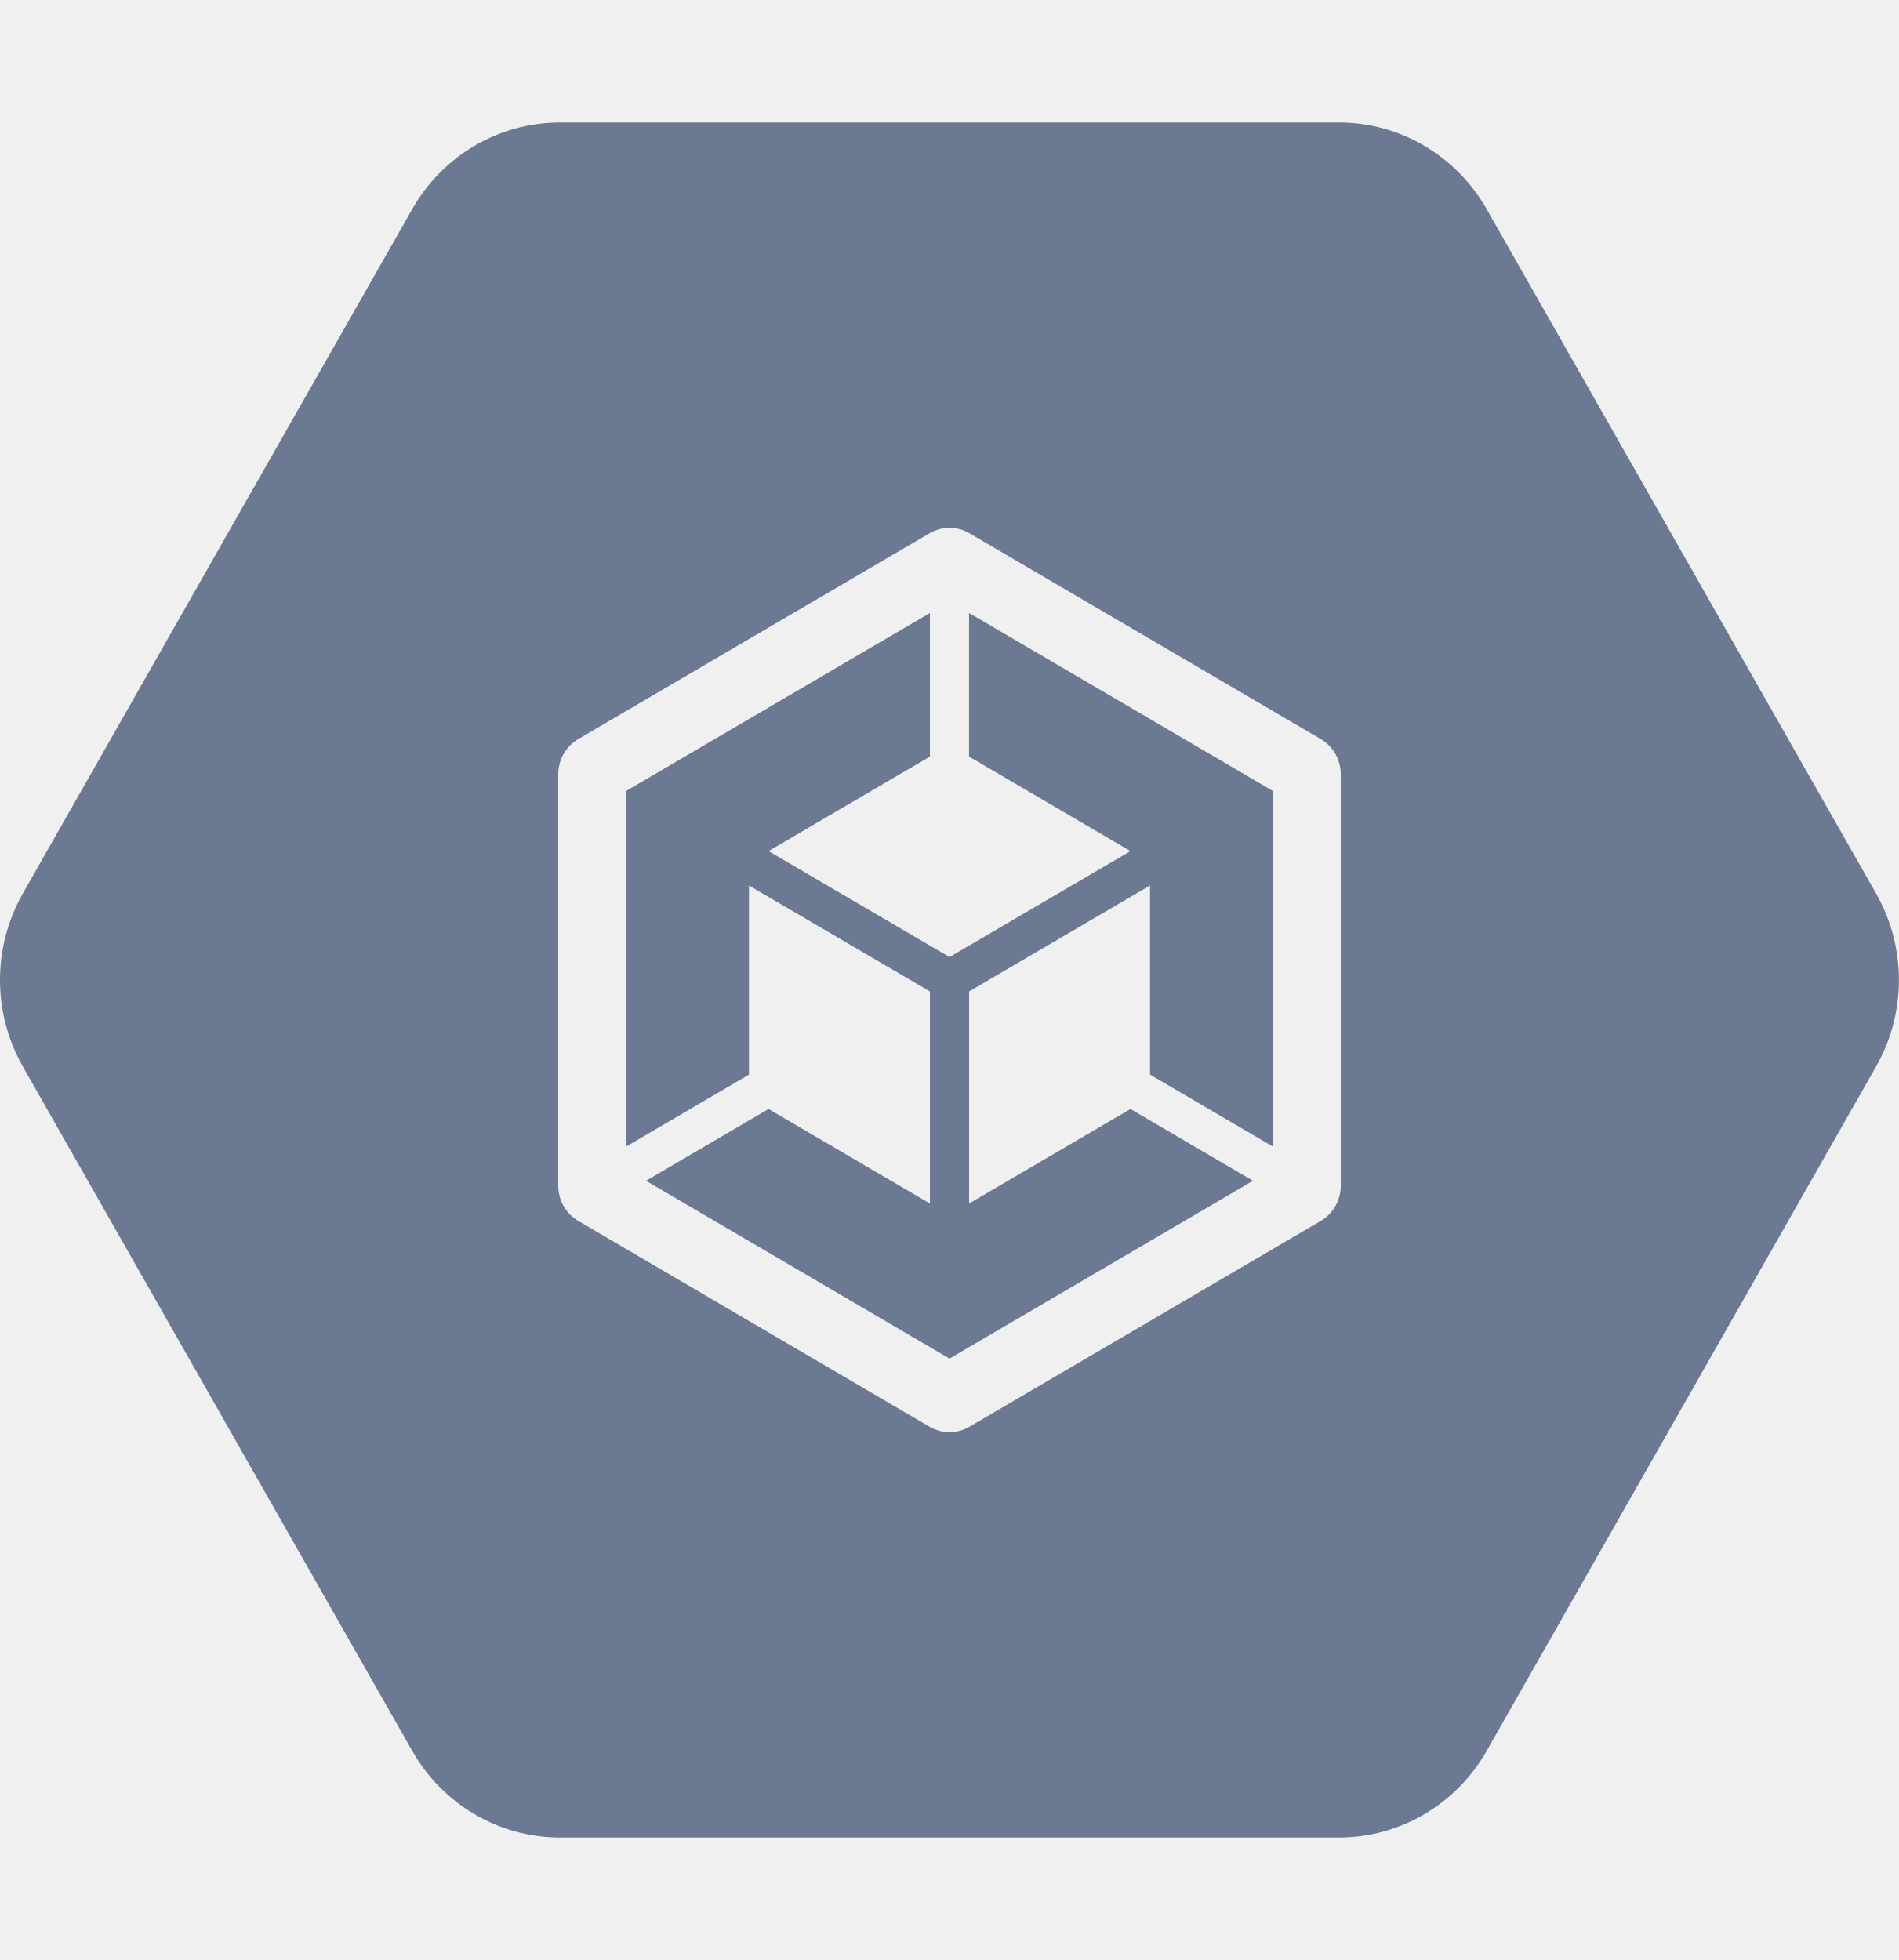
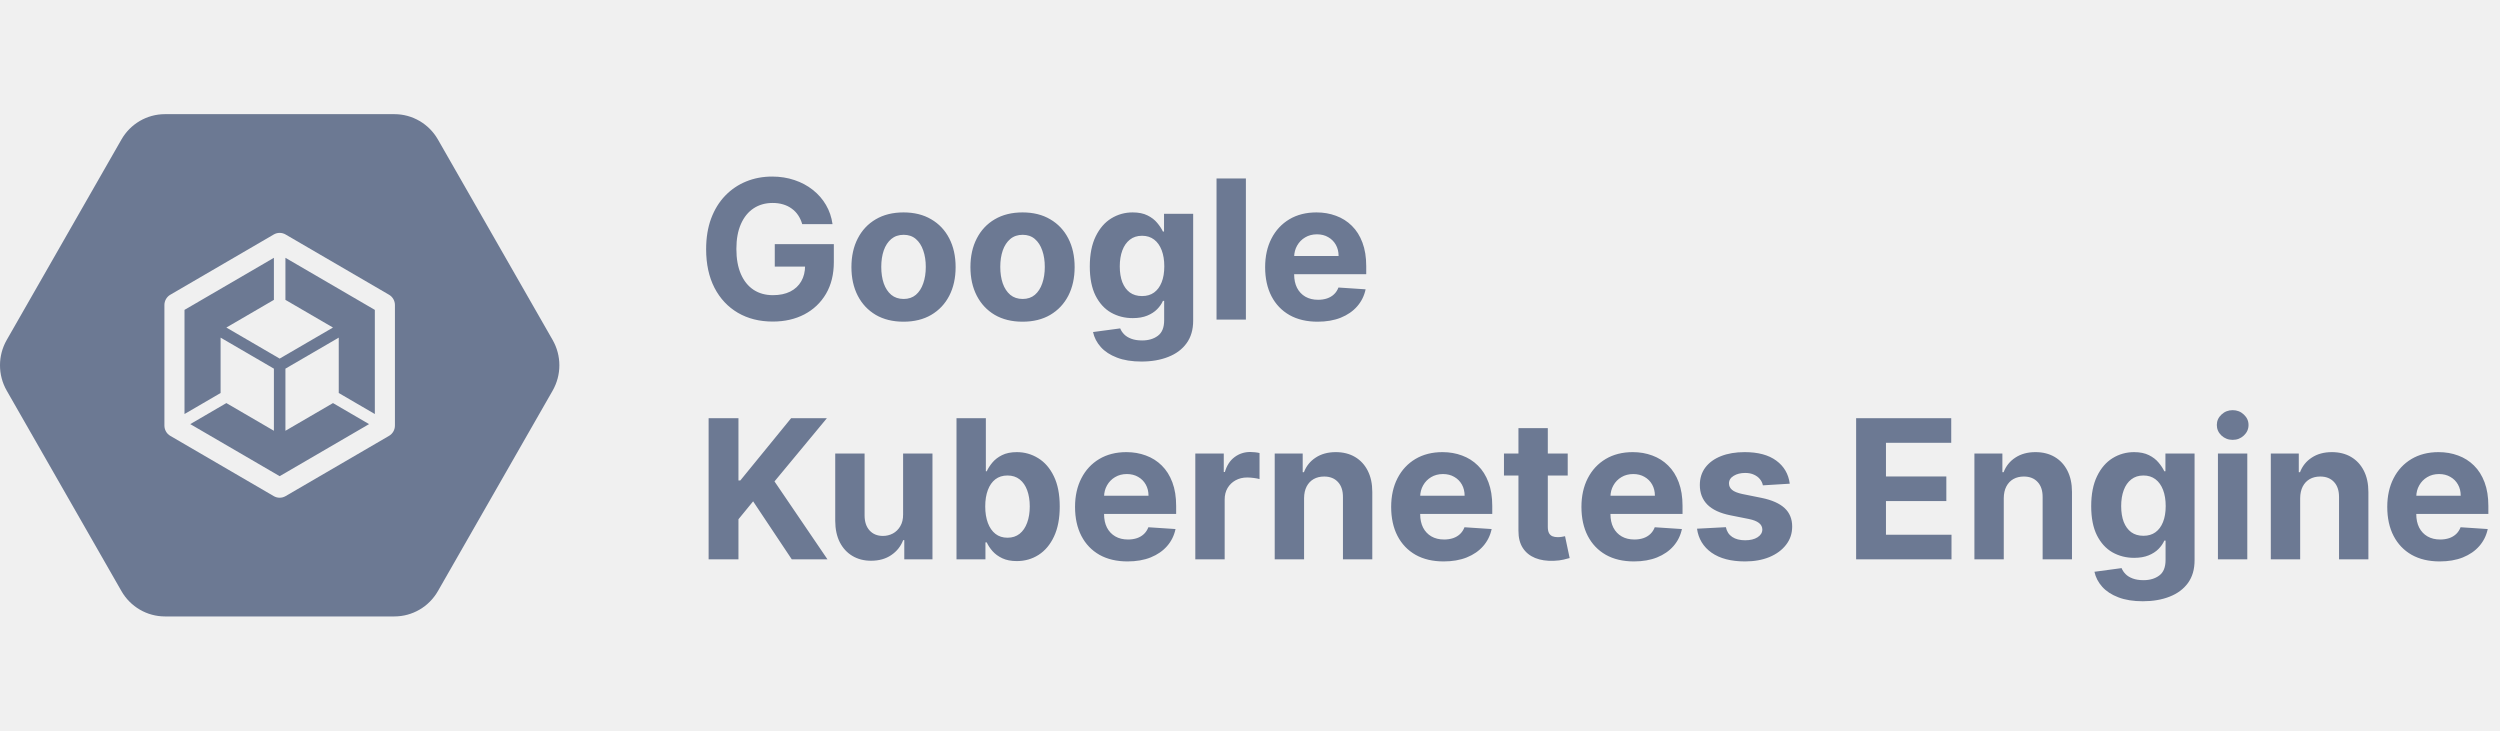
- <svg xmlns="http://www.w3.org/2000/svg" width="62" height="64" viewBox="0 0 62 64" fill="none">
-   <g clip-path="url(#clip0_5204_15626)">
-     <path fill-rule="evenodd" clip-rule="evenodd" d="M0.746 34.826L13.461 57.174H13.462C14.457 58.923 16.295 60 18.285 60H43.715C45.705 60 47.544 58.923 48.539 57.174L61.254 34.826C62.249 33.077 62.249 30.923 61.254 29.174L48.539 6.826C47.544 5.077 45.705 4 43.715 4H18.285C16.295 4 14.456 5.077 13.461 6.826L0.746 29.174C-0.249 30.923 -0.249 33.077 0.746 34.826ZM31.655 17.414L43.124 24.133C43.528 24.37 43.777 24.808 43.777 25.281V38.718C43.777 39.192 43.528 39.63 43.124 39.867L31.655 46.586C31.251 46.823 30.753 46.823 30.348 46.586L18.88 39.867C18.476 39.63 18.227 39.192 18.227 38.718V25.281C18.227 24.808 18.476 24.37 18.88 24.133L30.348 17.414C30.753 17.177 31.251 17.177 31.655 17.414ZM37.549 35.089L41.55 37.433V25.822L31.64 20.016V24.704L36.91 27.791L31.002 31.251L25.093 27.791L30.363 24.704V20.016L20.453 25.822V37.433L24.454 35.089V28.914L30.363 32.374V39.299L25.093 36.212L21.092 38.556L31.002 44.362L40.911 38.556L36.91 36.212L31.641 39.299V32.374L37.549 28.914V35.089Z" fill="#6C7993" />
-   </g>
-   <defs>
-     <clipPath id="clip0_5204_15626">
-       <rect width="62" height="64" fill="white" />
-     </clipPath>
-   </defs>
+ <svg xmlns="http://www.w3.org/2000/svg" width="219" height="64" viewBox="0 0 219 64" fill="none">
+   <path fill-rule="evenodd" clip-rule="evenodd" d="M0.59 34.221L10.639 51.78H10.639C11.425 53.154 12.879 54 14.451 54H34.549C36.122 54 37.575 53.154 38.361 51.78L48.41 34.221C49.197 32.846 49.197 31.154 48.41 29.78L38.361 12.22C37.575 10.847 36.121 10 34.549 10H14.451C12.878 10 11.425 10.847 10.639 12.22L0.59 29.78C-0.197 31.154 -0.197 32.846 0.59 34.221ZM25.015 20.54L34.079 25.819C34.399 26.005 34.596 26.349 34.596 26.721V37.279C34.596 37.651 34.399 37.995 34.079 38.182L25.015 43.461C24.696 43.647 24.302 43.647 23.982 43.461L14.919 38.182C14.599 37.995 14.402 37.651 14.402 37.279V26.721C14.402 26.349 14.599 26.005 14.919 25.819L23.982 20.54C24.302 20.354 24.696 20.354 25.015 20.54ZM29.674 34.427L32.836 36.269V27.146L25.004 22.584V26.268L29.168 28.693L24.499 31.412L19.829 28.693L23.994 26.268V22.584L16.162 27.146V36.269L19.324 34.427V29.576L23.994 32.294V37.736L19.829 35.31L16.667 37.152L24.499 41.713L32.331 37.152L29.169 35.31L25.004 37.736V32.294L29.674 29.576V34.427Z" fill="#6C7993" />
+   <path d="M70.273 19.633C70.188 19.339 70.07 19.079 69.916 18.854C69.764 18.625 69.576 18.431 69.355 18.274C69.138 18.113 68.888 17.991 68.606 17.906C68.329 17.822 68.021 17.779 67.683 17.779C67.051 17.779 66.496 17.936 66.017 18.25C65.542 18.564 65.171 19.021 64.906 19.621C64.64 20.216 64.507 20.945 64.507 21.806C64.507 22.667 64.638 23.4 64.9 24.004C65.162 24.607 65.532 25.068 66.011 25.386C66.49 25.7 67.055 25.857 67.707 25.857C68.299 25.857 68.804 25.752 69.222 25.543C69.645 25.33 69.967 25.03 70.188 24.643C70.414 24.257 70.526 23.8 70.526 23.273L71.058 23.352H67.87V21.384H73.044V22.941C73.044 24.028 72.814 24.961 72.356 25.742C71.897 26.519 71.265 27.119 70.46 27.541C69.655 27.96 68.733 28.169 67.695 28.169C66.536 28.169 65.518 27.913 64.64 27.402C63.763 26.887 63.079 26.157 62.588 25.211C62.101 24.261 61.857 23.134 61.857 21.83C61.857 20.828 62.002 19.935 62.292 19.15C62.586 18.361 62.996 17.693 63.523 17.146C64.051 16.598 64.664 16.182 65.365 15.896C66.065 15.61 66.824 15.467 67.641 15.467C68.341 15.467 68.993 15.57 69.597 15.775C70.2 15.976 70.736 16.262 71.202 16.633C71.673 17.003 72.058 17.443 72.356 17.954C72.653 18.462 72.844 19.021 72.929 19.633H70.273ZM79.148 28.181C78.211 28.181 77.4 27.982 76.716 27.584C76.035 27.181 75.51 26.622 75.14 25.905C74.77 25.185 74.585 24.35 74.585 23.4C74.585 22.442 74.77 21.605 75.14 20.889C75.51 20.168 76.035 19.609 76.716 19.21C77.4 18.808 78.211 18.607 79.148 18.607C80.086 18.607 80.895 18.808 81.575 19.21C82.26 19.609 82.787 20.168 83.157 20.889C83.527 21.605 83.712 22.442 83.712 23.4C83.712 24.35 83.527 25.185 83.157 25.905C82.787 26.622 82.26 27.181 81.575 27.584C80.895 27.982 80.086 28.181 79.148 28.181ZM79.161 26.189C79.587 26.189 79.943 26.068 80.229 25.827C80.515 25.581 80.73 25.247 80.875 24.825C81.024 24.402 81.099 23.921 81.099 23.382C81.099 22.842 81.024 22.361 80.875 21.939C80.73 21.516 80.515 21.182 80.229 20.937C79.943 20.691 79.587 20.569 79.161 20.569C78.73 20.569 78.368 20.691 78.074 20.937C77.784 21.182 77.565 21.516 77.416 21.939C77.271 22.361 77.199 22.842 77.199 23.382C77.199 23.921 77.271 24.402 77.416 24.825C77.565 25.247 77.784 25.581 78.074 25.827C78.368 26.068 78.73 26.189 79.161 26.189ZM89.574 28.181C88.637 28.181 87.826 27.982 87.141 27.584C86.461 27.181 85.936 26.622 85.566 25.905C85.195 25.185 85.01 24.35 85.01 23.4C85.01 22.442 85.195 21.605 85.566 20.889C85.936 20.168 86.461 19.609 87.141 19.21C87.826 18.808 88.637 18.607 89.574 18.607C90.512 18.607 91.321 18.808 92.001 19.21C92.685 19.609 93.213 20.168 93.583 20.889C93.953 21.605 94.138 22.442 94.138 23.4C94.138 24.35 93.953 25.185 93.583 25.905C93.213 26.622 92.685 27.181 92.001 27.584C91.321 27.982 90.512 28.181 89.574 28.181ZM89.586 26.189C90.013 26.189 90.369 26.068 90.655 25.827C90.941 25.581 91.156 25.247 91.301 24.825C91.45 24.402 91.524 23.921 91.524 23.382C91.524 22.842 91.45 22.361 91.301 21.939C91.156 21.516 90.941 21.182 90.655 20.937C90.369 20.691 90.013 20.569 89.586 20.569C89.156 20.569 88.793 20.691 88.5 20.937C88.21 21.182 87.991 21.516 87.842 21.939C87.697 22.361 87.624 22.842 87.624 23.382C87.624 23.921 87.697 24.402 87.842 24.825C87.991 25.247 88.21 25.581 88.5 25.827C88.793 26.068 89.156 26.189 89.586 26.189ZM99.988 31.671C99.155 31.671 98.441 31.556 97.845 31.326C97.253 31.101 96.782 30.793 96.432 30.403C96.082 30.012 95.855 29.574 95.75 29.087L98.129 28.767C98.201 28.952 98.316 29.125 98.473 29.286C98.63 29.447 98.837 29.576 99.094 29.672C99.356 29.773 99.674 29.823 100.048 29.823C100.608 29.823 101.069 29.686 101.431 29.413C101.797 29.143 101.98 28.69 101.98 28.054V26.358H101.872C101.759 26.616 101.59 26.859 101.364 27.088C101.139 27.318 100.849 27.505 100.495 27.65C100.141 27.795 99.718 27.867 99.227 27.867C98.531 27.867 97.897 27.706 97.326 27.384C96.758 27.058 96.305 26.561 95.967 25.893C95.633 25.221 95.466 24.372 95.466 23.346C95.466 22.295 95.637 21.418 95.98 20.713C96.322 20.009 96.776 19.482 97.344 19.132C97.915 18.782 98.541 18.607 99.221 18.607C99.74 18.607 100.175 18.695 100.525 18.872C100.875 19.045 101.157 19.262 101.37 19.524C101.588 19.782 101.755 20.035 101.872 20.285H101.968V18.727H104.522V28.091C104.522 28.879 104.329 29.539 103.942 30.071C103.556 30.602 103.021 31 102.336 31.266C101.656 31.536 100.873 31.671 99.988 31.671ZM100.042 25.935C100.457 25.935 100.807 25.833 101.093 25.628C101.383 25.418 101.604 25.12 101.757 24.734C101.914 24.344 101.992 23.877 101.992 23.334C101.992 22.79 101.916 22.319 101.763 21.921C101.61 21.518 101.389 21.206 101.099 20.985C100.809 20.764 100.457 20.653 100.042 20.653C99.62 20.653 99.264 20.768 98.974 20.997C98.684 21.223 98.465 21.537 98.316 21.939C98.167 22.341 98.092 22.806 98.092 23.334C98.092 23.869 98.167 24.332 98.316 24.722C98.469 25.108 98.688 25.408 98.974 25.621C99.264 25.831 99.62 25.935 100.042 25.935ZM109.14 15.636V28H106.568V15.636H109.14ZM115.426 28.181C114.472 28.181 113.651 27.988 112.963 27.602C112.279 27.211 111.751 26.66 111.381 25.947C111.011 25.231 110.826 24.384 110.826 23.406C110.826 22.452 111.011 21.615 111.381 20.895C111.751 20.174 112.273 19.613 112.945 19.21C113.621 18.808 114.414 18.607 115.323 18.607C115.935 18.607 116.505 18.705 117.032 18.902C117.563 19.096 118.026 19.387 118.42 19.778C118.819 20.168 119.129 20.659 119.35 21.251C119.571 21.838 119.682 22.526 119.682 23.315V24.022H111.852V22.428H117.261C117.261 22.058 117.181 21.73 117.02 21.444C116.859 21.158 116.635 20.935 116.35 20.774C116.068 20.609 115.74 20.526 115.366 20.526C114.975 20.526 114.629 20.617 114.327 20.798C114.029 20.975 113.796 21.215 113.627 21.516C113.458 21.814 113.371 22.146 113.367 22.512V24.028C113.367 24.486 113.452 24.883 113.621 25.217C113.794 25.551 114.037 25.809 114.351 25.99C114.665 26.171 115.038 26.261 115.468 26.261C115.754 26.261 116.016 26.221 116.253 26.141C116.49 26.06 116.694 25.939 116.863 25.778C117.032 25.617 117.161 25.42 117.249 25.187L119.628 25.344C119.507 25.915 119.259 26.414 118.885 26.841C118.515 27.264 118.036 27.593 117.448 27.831C116.865 28.064 116.191 28.181 115.426 28.181ZM62.075 49V36.636H64.689V42.088H64.852L69.301 36.636H72.434L67.846 42.172L72.488 49H69.361L65.974 43.917L64.689 45.486V49H62.075ZM79.112 45.052V39.727H81.684V49H79.215V47.316H79.118C78.909 47.859 78.561 48.296 78.074 48.626C77.591 48.956 77.001 49.121 76.305 49.121C75.685 49.121 75.14 48.98 74.669 48.698C74.198 48.416 73.83 48.016 73.564 47.497C73.303 46.978 73.17 46.356 73.166 45.631V39.727H75.738V45.173C75.742 45.72 75.889 46.153 76.178 46.471C76.468 46.788 76.856 46.947 77.344 46.947C77.653 46.947 77.943 46.877 78.213 46.736C78.483 46.591 78.7 46.378 78.865 46.096C79.034 45.815 79.116 45.466 79.112 45.052ZM83.789 49V36.636H86.361V41.285H86.44C86.552 41.035 86.715 40.782 86.929 40.524C87.146 40.263 87.428 40.045 87.774 39.872C88.124 39.695 88.559 39.606 89.078 39.606C89.754 39.606 90.378 39.784 90.949 40.138C91.521 40.488 91.978 41.017 92.32 41.725C92.662 42.43 92.833 43.313 92.833 44.376C92.833 45.41 92.666 46.283 92.332 46.996C92.002 47.704 91.551 48.241 90.979 48.608C90.412 48.97 89.776 49.151 89.072 49.151C88.573 49.151 88.148 49.068 87.798 48.903C87.452 48.738 87.168 48.531 86.947 48.282C86.725 48.028 86.556 47.773 86.44 47.515H86.325V49H83.789ZM86.307 44.364C86.307 44.915 86.383 45.396 86.536 45.806C86.689 46.217 86.91 46.537 87.2 46.766C87.49 46.992 87.842 47.104 88.257 47.104C88.675 47.104 89.029 46.99 89.319 46.76C89.609 46.527 89.828 46.205 89.977 45.794C90.13 45.38 90.207 44.903 90.207 44.364C90.207 43.828 90.132 43.358 89.983 42.951C89.834 42.544 89.615 42.227 89.325 41.997C89.035 41.768 88.679 41.653 88.257 41.653C87.838 41.653 87.484 41.764 87.194 41.985C86.909 42.206 86.689 42.52 86.536 42.927C86.383 43.333 86.307 43.812 86.307 44.364ZM98.775 49.181C97.821 49.181 97 48.988 96.311 48.602C95.627 48.211 95.1 47.66 94.73 46.947C94.36 46.231 94.174 45.384 94.174 44.406C94.174 43.452 94.36 42.615 94.73 41.895C95.1 41.174 95.621 40.613 96.293 40.21C96.969 39.808 97.762 39.606 98.672 39.606C99.284 39.606 99.853 39.705 100.38 39.902C100.912 40.096 101.374 40.387 101.769 40.778C102.167 41.168 102.477 41.659 102.699 42.251C102.92 42.838 103.031 43.526 103.031 44.315V45.022H95.201V43.428H100.61C100.61 43.058 100.529 42.73 100.368 42.444C100.207 42.158 99.984 41.935 99.698 41.774C99.416 41.609 99.088 41.526 98.714 41.526C98.324 41.526 97.978 41.617 97.676 41.798C97.378 41.975 97.145 42.215 96.976 42.516C96.807 42.814 96.72 43.146 96.716 43.512V45.028C96.716 45.486 96.8 45.883 96.969 46.217C97.143 46.551 97.386 46.809 97.7 46.99C98.014 47.171 98.386 47.261 98.817 47.261C99.103 47.261 99.364 47.221 99.602 47.141C99.839 47.06 100.042 46.939 100.211 46.778C100.38 46.617 100.509 46.42 100.598 46.187L102.976 46.344C102.856 46.915 102.608 47.414 102.234 47.841C101.863 48.264 101.385 48.593 100.797 48.831C100.213 49.064 99.539 49.181 98.775 49.181ZM104.709 49V39.727H107.202V41.345H107.299C107.468 40.77 107.752 40.335 108.15 40.041C108.548 39.743 109.007 39.594 109.526 39.594C109.655 39.594 109.794 39.602 109.943 39.619C110.092 39.635 110.223 39.657 110.335 39.685V41.967C110.215 41.931 110.048 41.899 109.834 41.87C109.621 41.842 109.426 41.828 109.249 41.828C108.87 41.828 108.532 41.911 108.234 42.076C107.941 42.237 107.707 42.462 107.534 42.752C107.365 43.041 107.281 43.376 107.281 43.754V49H104.709ZM114.237 43.639V49H111.665V39.727H114.116V41.363H114.225C114.43 40.824 114.774 40.397 115.257 40.084C115.74 39.766 116.325 39.606 117.014 39.606C117.658 39.606 118.219 39.747 118.698 40.029C119.177 40.311 119.549 40.713 119.815 41.236C120.08 41.756 120.213 42.376 120.213 43.096V49H117.642V43.555C117.646 42.987 117.501 42.544 117.207 42.227C116.913 41.905 116.509 41.744 115.993 41.744C115.647 41.744 115.341 41.818 115.076 41.967C114.814 42.116 114.609 42.333 114.46 42.619C114.315 42.901 114.241 43.241 114.237 43.639ZM126.466 49.181C125.512 49.181 124.691 48.988 124.003 48.602C123.319 48.211 122.792 47.66 122.421 46.947C122.051 46.231 121.866 45.384 121.866 44.406C121.866 43.452 122.051 42.615 122.421 41.895C122.792 41.174 123.313 40.613 123.985 40.21C124.661 39.808 125.454 39.606 126.363 39.606C126.975 39.606 127.545 39.705 128.072 39.902C128.603 40.096 129.066 40.387 129.46 40.778C129.859 41.168 130.169 41.659 130.39 42.251C130.611 42.838 130.722 43.526 130.722 44.315V45.022H122.892V43.428H128.301C128.301 43.058 128.221 42.73 128.06 42.444C127.899 42.158 127.675 41.935 127.39 41.774C127.108 41.609 126.78 41.526 126.406 41.526C126.015 41.526 125.669 41.617 125.367 41.798C125.069 41.975 124.836 42.215 124.667 42.516C124.498 42.814 124.411 43.146 124.407 43.512V45.028C124.407 45.486 124.492 45.883 124.661 46.217C124.834 46.551 125.078 46.809 125.391 46.99C125.705 47.171 126.078 47.261 126.508 47.261C126.794 47.261 127.056 47.221 127.293 47.141C127.531 47.06 127.734 46.939 127.903 46.778C128.072 46.617 128.201 46.42 128.289 46.187L130.668 46.344C130.547 46.915 130.299 47.414 129.925 47.841C129.555 48.264 129.076 48.593 128.488 48.831C127.905 49.064 127.231 49.181 126.466 49.181ZM137.332 39.727V41.659H131.748V39.727H137.332ZM133.016 37.506H135.588V46.151C135.588 46.388 135.624 46.573 135.696 46.706C135.769 46.835 135.87 46.925 135.998 46.978C136.131 47.03 136.284 47.056 136.457 47.056C136.578 47.056 136.699 47.046 136.819 47.026C136.94 47.002 137.033 46.984 137.097 46.972L137.502 48.885C137.373 48.925 137.192 48.972 136.958 49.024C136.725 49.081 136.441 49.115 136.107 49.127C135.487 49.151 134.944 49.068 134.477 48.879C134.014 48.69 133.654 48.396 133.396 47.998C133.139 47.599 133.012 47.096 133.016 46.489V37.506ZM143.134 49.181C142.18 49.181 141.359 48.988 140.671 48.602C139.987 48.211 139.459 47.66 139.089 46.947C138.719 46.231 138.534 45.384 138.534 44.406C138.534 43.452 138.719 42.615 139.089 41.895C139.459 41.174 139.981 40.613 140.653 40.21C141.329 39.808 142.122 39.606 143.031 39.606C143.643 39.606 144.213 39.705 144.74 39.902C145.271 40.096 145.734 40.387 146.128 40.778C146.527 41.168 146.837 41.659 147.058 42.251C147.279 42.838 147.39 43.526 147.39 44.315V45.022H139.56V43.428H144.969C144.969 43.058 144.889 42.73 144.728 42.444C144.567 42.158 144.343 41.935 144.058 41.774C143.776 41.609 143.448 41.526 143.074 41.526C142.683 41.526 142.337 41.617 142.035 41.798C141.737 41.975 141.504 42.215 141.335 42.516C141.166 42.814 141.079 43.146 141.075 43.512V45.028C141.075 45.486 141.16 45.883 141.329 46.217C141.502 46.551 141.745 46.809 142.059 46.99C142.373 47.171 142.746 47.261 143.176 47.261C143.462 47.261 143.724 47.221 143.961 47.141C144.198 47.06 144.402 46.939 144.571 46.778C144.74 46.617 144.869 46.42 144.957 46.187L147.336 46.344C147.215 46.915 146.967 47.414 146.593 47.841C146.223 48.264 145.744 48.593 145.156 48.831C144.573 49.064 143.899 49.181 143.134 49.181ZM156.783 42.371L154.429 42.516C154.389 42.315 154.302 42.134 154.169 41.973C154.037 41.808 153.862 41.677 153.644 41.581C153.431 41.48 153.175 41.43 152.878 41.43C152.479 41.43 152.143 41.514 151.869 41.683C151.596 41.848 151.459 42.07 151.459 42.347C151.459 42.569 151.547 42.756 151.725 42.909C151.902 43.062 152.205 43.184 152.636 43.277L154.314 43.615C155.216 43.8 155.888 44.098 156.331 44.508C156.773 44.919 156.995 45.458 156.995 46.126C156.995 46.734 156.816 47.267 156.457 47.726C156.103 48.185 155.616 48.543 154.997 48.801C154.381 49.054 153.67 49.181 152.866 49.181C151.638 49.181 150.66 48.925 149.932 48.414C149.207 47.899 148.783 47.199 148.658 46.314L151.187 46.181C151.264 46.555 151.449 46.841 151.743 47.038C152.036 47.231 152.413 47.328 152.872 47.328C153.322 47.328 153.685 47.241 153.958 47.068C154.236 46.891 154.377 46.664 154.381 46.386C154.377 46.153 154.278 45.961 154.085 45.812C153.892 45.66 153.594 45.543 153.191 45.462L151.586 45.142C150.68 44.961 150.006 44.647 149.563 44.201C149.125 43.754 148.905 43.184 148.905 42.492C148.905 41.897 149.066 41.383 149.388 40.953C149.714 40.522 150.171 40.19 150.759 39.957C151.35 39.723 152.042 39.606 152.835 39.606C154.006 39.606 154.928 39.854 155.6 40.349C156.276 40.844 156.671 41.518 156.783 42.371ZM162.597 49V36.636H170.928V38.791H165.211V41.738H170.499V43.893H165.211V46.845H170.952V49H162.597ZM175.53 43.639V49H172.958V39.727H175.409V41.363H175.518C175.723 40.824 176.067 40.397 176.55 40.084C177.033 39.766 177.618 39.606 178.307 39.606C178.951 39.606 179.512 39.747 179.991 40.029C180.47 40.311 180.842 40.713 181.108 41.236C181.373 41.756 181.506 42.376 181.506 43.096V49H178.934V43.555C178.939 42.987 178.794 42.544 178.5 42.227C178.206 41.905 177.802 41.744 177.286 41.744C176.94 41.744 176.634 41.818 176.369 41.967C176.107 42.116 175.902 42.333 175.753 42.619C175.608 42.901 175.534 43.241 175.53 43.639ZM187.711 52.67C186.878 52.67 186.163 52.556 185.568 52.326C184.976 52.101 184.505 51.793 184.155 51.403C183.805 51.012 183.577 50.574 183.473 50.087L185.851 49.767C185.924 49.952 186.038 50.125 186.195 50.286C186.352 50.447 186.56 50.576 186.817 50.672C187.079 50.773 187.397 50.823 187.771 50.823C188.33 50.823 188.791 50.686 189.153 50.413C189.52 50.143 189.703 49.69 189.703 49.054V47.358H189.594C189.482 47.615 189.312 47.859 189.087 48.088C188.862 48.318 188.572 48.505 188.218 48.65C187.864 48.795 187.441 48.867 186.95 48.867C186.254 48.867 185.62 48.706 185.048 48.384C184.481 48.058 184.028 47.561 183.69 46.893C183.356 46.221 183.189 45.372 183.189 44.346C183.189 43.295 183.36 42.418 183.702 41.713C184.044 41.009 184.499 40.482 185.066 40.132C185.638 39.782 186.264 39.606 186.944 39.606C187.463 39.606 187.898 39.695 188.248 39.872C188.598 40.045 188.88 40.263 189.093 40.524C189.31 40.782 189.477 41.035 189.594 41.285H189.691V39.727H192.244V49.091C192.244 49.879 192.051 50.539 191.665 51.071C191.278 51.602 190.743 52 190.059 52.266C189.379 52.536 188.596 52.67 187.711 52.67ZM187.765 46.935C188.18 46.935 188.53 46.833 188.815 46.627C189.105 46.418 189.327 46.12 189.479 45.734C189.636 45.344 189.715 44.877 189.715 44.334C189.715 43.79 189.638 43.319 189.486 42.921C189.333 42.518 189.111 42.206 188.821 41.985C188.532 41.764 188.18 41.653 187.765 41.653C187.342 41.653 186.986 41.768 186.696 41.997C186.407 42.222 186.187 42.536 186.038 42.939C185.89 43.341 185.815 43.806 185.815 44.334C185.815 44.869 185.89 45.332 186.038 45.722C186.191 46.108 186.411 46.408 186.696 46.621C186.986 46.831 187.342 46.935 187.765 46.935ZM194.291 49V39.727H196.863V49H194.291ZM195.583 38.532C195.2 38.532 194.872 38.405 194.599 38.152C194.329 37.894 194.194 37.586 194.194 37.228C194.194 36.874 194.329 36.57 194.599 36.316C194.872 36.059 195.2 35.93 195.583 35.93C195.965 35.93 196.291 36.059 196.561 36.316C196.834 36.57 196.971 36.874 196.971 37.228C196.971 37.586 196.834 37.894 196.561 38.152C196.291 38.405 195.965 38.532 195.583 38.532ZM201.494 43.639V49H198.923V39.727H201.374V41.363H201.482C201.688 40.824 202.032 40.397 202.515 40.084C202.998 39.766 203.583 39.606 204.271 39.606C204.915 39.606 205.477 39.747 205.956 40.029C206.435 40.311 206.807 40.713 207.073 41.236C207.338 41.756 207.471 42.376 207.471 43.096V49H204.899V43.555C204.903 42.987 204.758 42.544 204.465 42.227C204.171 41.905 203.766 41.744 203.251 41.744C202.905 41.744 202.599 41.818 202.334 41.967C202.072 42.116 201.867 42.333 201.718 42.619C201.573 42.901 201.499 43.241 201.494 43.639ZM213.724 49.181C212.77 49.181 211.949 48.988 211.261 48.602C210.577 48.211 210.049 47.66 209.679 46.947C209.309 46.231 209.124 45.384 209.124 44.406C209.124 43.452 209.309 42.615 209.679 41.895C210.049 41.174 210.571 40.613 211.243 40.21C211.919 39.808 212.712 39.606 213.621 39.606C214.233 39.606 214.802 39.705 215.33 39.902C215.861 40.096 216.324 40.387 216.718 40.778C217.117 41.168 217.426 41.659 217.648 42.251C217.869 42.838 217.98 43.526 217.98 44.315V45.022H210.15V43.428H215.559C215.559 43.058 215.479 42.73 215.318 42.444C215.157 42.158 214.933 41.935 214.647 41.774C214.366 41.609 214.038 41.526 213.663 41.526C213.273 41.526 212.927 41.617 212.625 41.798C212.327 41.975 212.094 42.215 211.925 42.516C211.756 42.814 211.669 43.146 211.665 43.512V45.028C211.665 45.486 211.75 45.883 211.919 46.217C212.092 46.551 212.335 46.809 212.649 46.99C212.963 47.171 213.335 47.261 213.766 47.261C214.052 47.261 214.313 47.221 214.551 47.141C214.788 47.06 214.992 46.939 215.161 46.778C215.33 46.617 215.458 46.42 215.547 46.187L217.926 46.344C217.805 46.915 217.557 47.414 217.183 47.841C216.813 48.264 216.334 48.593 215.746 48.831C215.163 49.064 214.488 49.181 213.724 49.181Z" fill="#6C7993" />
</svg>
